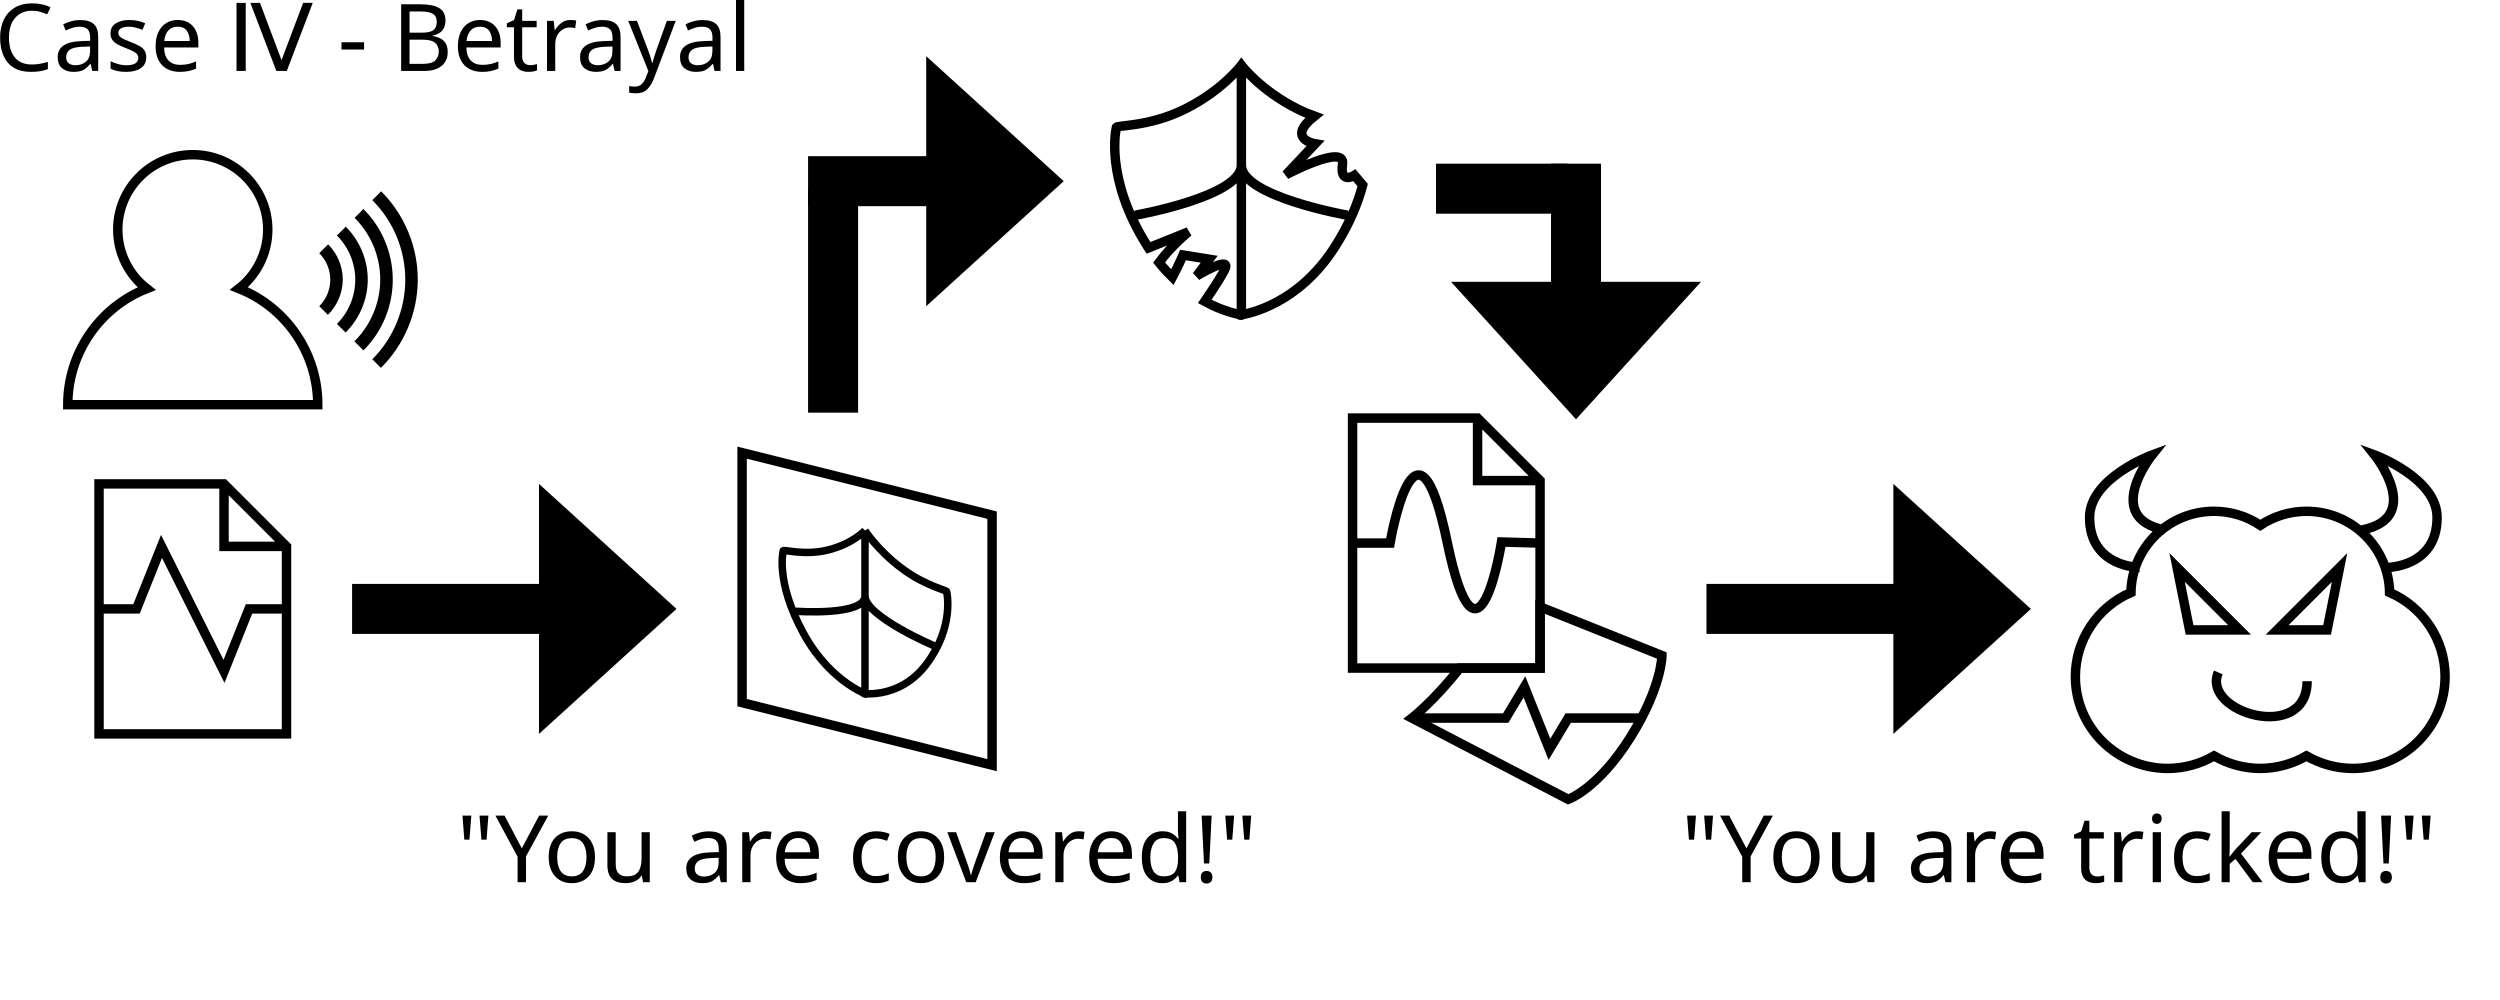
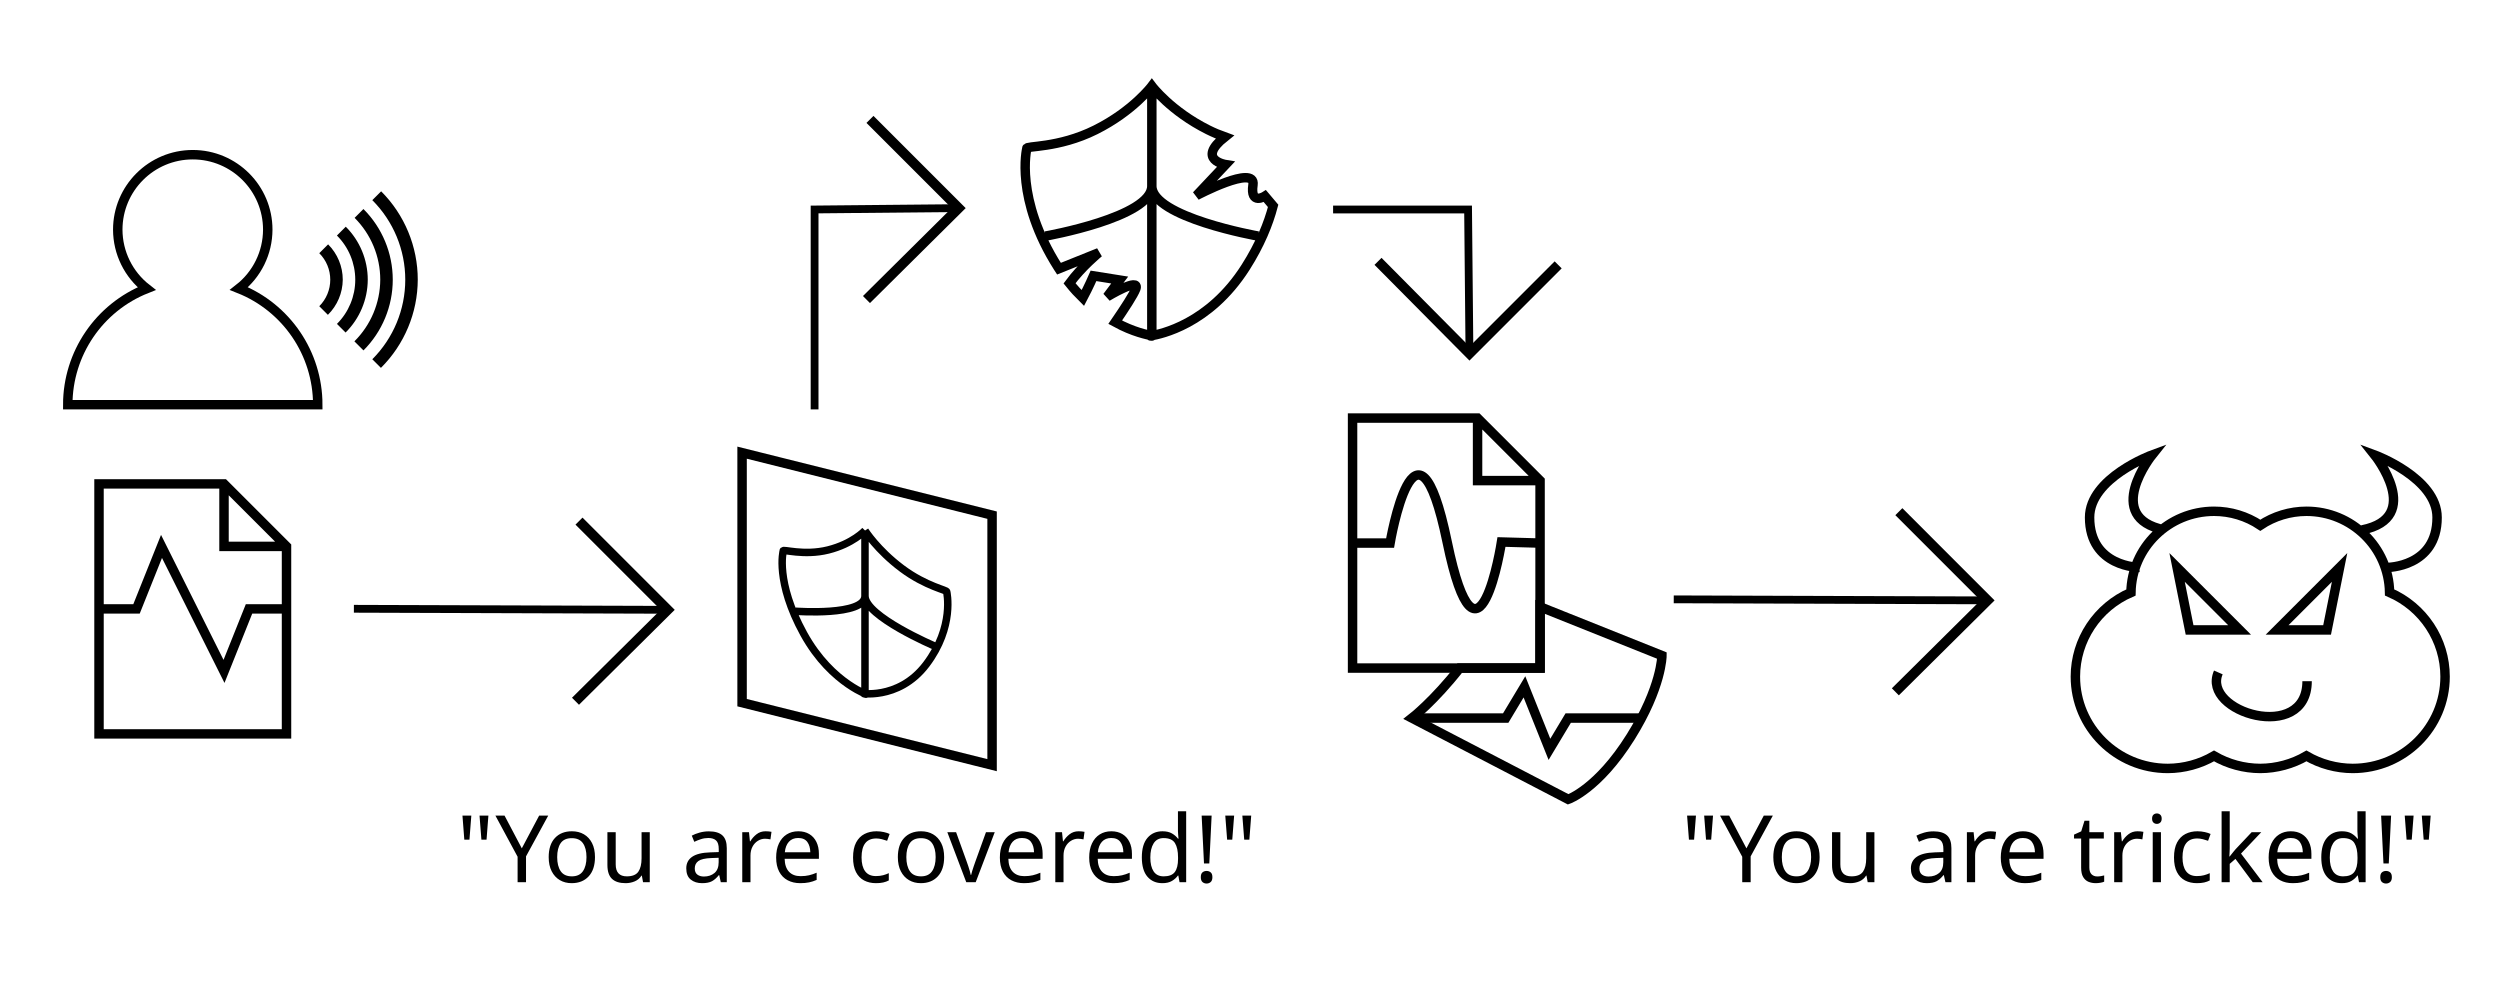
<svg xmlns="http://www.w3.org/2000/svg" width="2000px" height="800px" viewBox="0 0 2000 800" version="1.1" id="SVGRoot">
  <defs id="defs3034" />
  <g id="layer1">
-     <text xml:space="preserve" style="font-weight:bold;font-size:74.667px;font-family:sans-serif;-inkscape-font-specification:'sans-serif Bold';fill:#000000;fill-opacity:1;stroke:none;stroke-width:7.937" x="-4.48" y="56.747" id="text4038">
-       <tspan id="tspan4036" x="-4.48" y="56.747" style="font-style:normal;font-variant:normal;font-weight:500;font-stretch:normal;font-size:74.667px;font-family:'Noto Sans';-inkscape-font-specification:'Noto Sans Medium'">Case Ⅳ - Betrayal</tspan>
-     </text>
    <g id="g4580" transform="translate(-1344.578,-215.0247)">
      <g id="g1911-1" transform="translate(1338.787,298.7871)">
        <path id="path2178-0" style="fill:none;fill-opacity:1;stroke:#000000;stroke-width:7.559;stroke-opacity:1" d="m 160,40 a 60,60 0 0 0 -60,60 60,60 0 0 0 23.111,47.143 A 100,100 0 0 0 60,240 H 260 A 100,100 0 0 0 196.949,147.1 60,60 0 0 0 220,100 60,60 0 0 0 160,40 Z" />
        <path id="path2205-0" style="fill:#000000;fill-opacity:1;stroke:none;stroke-width:7.559" d="m 310.711,69.289 -7.072,7.072 A 90,90 0 0 1 330,140 90,90 0 0 1 303.639,203.639 l 6.893,6.893 A 100,100 0 0 0 340,140 100,100 0 0 0 310.711,69.289 Z m -14.164,14.164 -7.07,7.07 A 70,70 0 0 1 310,140 70,70 0 0 1 289.309,189.309 l 7.26,7.26 A 80,80 0 0 0 320,140 80,80 0 0 0 296.547,83.453 Z m -14.141,14.141 -7.072,7.072 A 50,50 0 0 1 290,140 50,50 0 0 1 275.355,175.355 l 6.91,6.91 A 60,60 0 0 0 300,140 60,60 0 0 0 282.406,97.594 Z m -14.121,14.121 -7.072,7.072 A 30,30 0 0 1 270,140 a 30,30 0 0 1 -8.787,21.213 l 6.893,6.893 A 40,40 0 0 0 280,140 40,40 0 0 0 268.285,111.715 Z" />
      </g>
      <path id="path2911-1" style="fill:none;fill-opacity:1;stroke:#000000;stroke-width:7.559;stroke-opacity:1" d="m 1423.786,702.153 h 30 l 20,-50 50,100 20,-50 h 30 m 0,-50 h -50 v -50 m -100,0 v 200 h 150 v -150 l -50,-50 z" />
    </g>
    <text xml:space="preserve" style="font-style:normal;font-variant:normal;font-weight:500;font-stretch:normal;font-size:74.667px;font-family:'Noto Sans';-inkscape-font-specification:'Noto Sans Medium';fill:#000000;fill-opacity:1;stroke:none;stroke-width:7.937;stroke-opacity:1" x="365.106" y="705.786" id="text5818-6">
      <tspan id="tspan5816-0" x="365.106" y="705.786">"You are covered!"</tspan>
    </text>
-     <g id="g7147" transform="translate(-756.137,-272.8713)">
-       <rect style="fill:#000000;fill-opacity:1;stroke:none;stroke-width:5.8" id="rect7138" width="160.225" height="40" x="1037.822" y="740" />
-       <path style="fill:#000000;fill-opacity:1;stroke:none;stroke-width:7.937" d="m 1187.327,660 v 200 l 110,-100 z" id="path7140" />
-     </g>
    <path id="path398" style="fill:none;stroke:#000000;stroke-width:7.559;stroke-dasharray:none;stroke-opacity:1" d="m 1774.672,537.949 c -14,32 71,57 71,7 m 26,-91 -10,50 h -40 z m -130,0 50,50 h -40 z m 148,-30 c 50,-10 10,-60 10,-60 0,0 50,18.377 50,50 0,40 -40,40 -40,40 m -178,-30 c -50,-10 -10,-60 -10,-60 0,0 -50,18.377 -50,50 0,40 40,40 40,40 m 59.544,-44.924 a 66.545,66.127 0 0 0 -66.462,64.964 73.939,73.474 0 0 0 -44.447,67.289 73.939,73.474 0 0 0 73.939,73.474 73.939,73.474 0 0 0 36.97,-10.034 73.939,73.474 0 0 0 36.97,10.034 73.939,73.474 0 0 0 36.97,-10.034 73.939,73.474 0 0 0 36.969,10.034 73.939,73.474 0 0 0 73.939,-73.474 73.939,73.474 0 0 0 -44.392,-67.329 66.545,66.127 0 0 0 -66.516,-64.924 66.545,66.127 0 0 0 -36.906,11.19 66.545,66.127 0 0 0 -37.033,-11.19 z" />
-     <g id="g7147-7" transform="translate(-446.3549,-615.0617)">
-       <rect style="fill:#000000;fill-opacity:1;stroke:none;stroke-width:4.701" id="rect7138-7" width="105.224" height="40" x="1092.822" y="740" />
-       <rect style="fill:#000000;fill-opacity:1;stroke:none;stroke-width:6.12" id="rect7138-7-2" width="178.381" height="40" x="766.794" y="-1132.822" transform="rotate(90)" />
-       <path style="fill:#000000;fill-opacity:1;stroke:none;stroke-width:7.937" d="m 1187.327,660 v 200 l 110,-100 z" id="path7140-6" />
-     </g>
-     <g id="g7147-7-8" transform="translate(327.3562,-272.8713)">
-       <rect style="fill:#000000;fill-opacity:1;stroke:none;stroke-width:5.8" id="rect7138-7-3" width="160.225" height="40" x="1037.822" y="740" />
-       <path style="fill:#000000;fill-opacity:1;stroke:none;stroke-width:7.937" d="m 1187.327,660 v 200 l 110,-100 z" id="path7140-6-3" />
-     </g>
    <g id="g6520" transform="translate(-206.3337,322.1287)">
      <path style="fill:none;stroke:#000000;stroke-width:7.559;stroke-dasharray:none;stroke-opacity:1" d="m 800,40 v 200 l 200,50 V 90 Z" id="path3099" />
      <path id="path3172-6-2" style="fill:none;stroke:#000000;stroke-width:6;stroke-dasharray:none;stroke-opacity:1" d="m 953.897,194.651 c 0,0 -55.58,-23.701 -55.58,-40.044 m -55.58,12.254 c 0,0 55.58,4.089 55.58,-12.254 m 0,-49.029 v 127.475 m 0,-130.743 c 0,0 -9.808,10.622 -29.425,15.524 -19.616,4.902 -36.942,-0.978 -35.964,0.815 0,0 -6.539,24.514 16.347,66.19 22.886,41.676 55.58,49.849 49.041,48.215 -6.539,-1.635 26.155,6.539 49.041,-23.694 22.886,-30.233 16.347,-58.016 16.347,-58.016 0.978,-1.304 -16.347,-4.087 -35.964,-18.797 -19.617,-14.71 -29.425,-30.236 -29.425,-30.236 z" />
    </g>
-     <path id="path3172-6-25" style="fill:none;stroke:#000000;stroke-width:7.559;stroke-dasharray:none;stroke-opacity:1" d="m 1078.094,172.208 c 0,0 -85,-15 -85,-40 m -85,40 c 0,0 85,-15 85,-40 m 0,-75 V 252.208 m -6e-4,-200.001 c 0,0 -15,20 -45,35 -30,15 -56.496,12.632 -55,15 0,0 -10,40 25,95 0.239,0.376 0.484,0.727 0.725,1.098 l 31.908,-12.82 c 0,0 -13.637,11.122 -23.471,24.529 3.494,4.36 7.058,8.275 10.635,11.777 4.807,-9.07 8.551,-17.742 8.551,-17.742 l 20.945,3.332 -9.996,13.33 c 0,0 26.658,-16.186 22.85,-6.189 -1.738,4.562 -9.042,15.759 -16.455,26.594 14.513,7.957 26.145,10.151 29.309,10.762 6.261,-1.21 45.67,-8.58 75,-54.67 11.688,-18.367 18.341,-35.046 22.041,-49.137 l -6.596,-7.811 c 0,-1e-5 -11.902,7.618 -9.521,-9.043 2.38,-16.661 -45.223,8.568 -45.223,8.568 l 23.326,-24.754 c 0,0 -23.652,-3.816 -0.621,-22.123 -4.335,-1.56 -8.82,-3.408 -13.406,-5.701 -30,-15 -45,-35 -45,-35 z m 0,199.67 c -1.21,0.234 -1.62,0.33 0,0.33 1.62,0 1.21,-0.096 0,-0.33 z" />
-     <g id="g7147-7-7" transform="rotate(90,1491.343,529.4686)">
-       <rect style="fill:#000000;fill-opacity:1;stroke:none;stroke-width:4.701" id="rect7138-7-33" width="105.224" height="40" x="1092.822" y="740" />
-       <rect style="fill:#000000;fill-opacity:1;stroke:none;stroke-width:4.701" id="rect7138-7-2-6" width="105.224" height="40" x="766.794" y="-1132.822" transform="rotate(90)" />
-       <path style="fill:#000000;fill-opacity:1;stroke:none;stroke-width:7.937" d="m 1187.327,660 v 200 l 110,-100 z" id="path7140-6-37" />
-     </g>
+     <path id="path3172-6-25" style="fill:none;stroke:#000000;stroke-width:7.559;stroke-dasharray:none;stroke-opacity:1" d="m 1006.462,188.85 c 0,0 -85,-15 -85,-40 m -85,40 c 0,0 85,-15 85,-40 m 0,-75 V 268.85 m -6e-4,-200.001 c 0,0 -15,20 -45,35 -30,15 -56.496,12.632 -55,15 0,0 -10,40 25,95 0.239,0.376 0.484,0.727 0.725,1.098 l 31.908,-12.82 c 0,0 -13.637,11.122 -23.471,24.529 3.494,4.36 7.058,8.275 10.635,11.777 4.807,-9.07 8.551,-17.742 8.551,-17.742 l 20.945,3.332 -9.996,13.33 c 0,0 26.658,-16.186 22.85,-6.189 -1.738,4.562 -9.042,15.759 -16.455,26.594 14.513,7.957 26.145,10.151 29.309,10.762 6.261,-1.21 45.67,-8.58 75,-54.67 11.688,-18.367 18.341,-35.046 22.041,-49.137 l -6.596,-7.811 c 0,-1e-5 -11.902,7.618 -9.521,-9.043 2.38,-16.661 -45.223,8.568 -45.223,8.568 l 23.326,-24.754 c 0,0 -23.652,-3.816 -0.621,-22.123 -4.335,-1.56 -8.82,-3.408 -13.406,-5.701 C 936.461,88.849 921.461,68.849 921.461,68.849 Z m 0,199.67 c -1.21,0.234 -1.62,0.33 0,0.33 1.62,0 1.21,-0.096 0,-0.33 z" />
    <g id="g6529" transform="translate(604.5536,19.4673)">
      <path id="path2915-0" style="fill:none;fill-opacity:1;stroke:#000000;stroke-width:7.559;stroke-opacity:1" d="m 477.5,415 h 30 c 0,0 20.631,-121.996 45.676,-0.865 24.811,120 43.459,0 43.459,0 L 627.5,415 m 0,-50 h -50 v -50 m -100,0 v 200 h 150 V 365 l -50,-50 z" />
      <path id="path2890" style="fill:none;stroke:#000000;stroke-width:7.559;stroke-dasharray:none;stroke-opacity:1" d="m 627.5,466 v 49 H 563.244 C 542.669,541.254 525,555 525,555 l 125,65 c 0,0 23.901,-8.241 50,-50 25,-40 25,-65 25,-65 z" />
      <path style="fill:none;stroke:#000000;stroke-width:7.559;stroke-dasharray:none;stroke-opacity:1" d="m 525,555 h 75 l 15,-25 20,50 15,-25 h 60" id="path3005" />
    </g>
    <text xml:space="preserve" style="font-style:normal;font-variant:normal;font-weight:500;font-stretch:normal;font-size:74.667px;font-family:'Noto Sans';-inkscape-font-specification:'Noto Sans Medium';fill:#000000;fill-opacity:1;stroke:none;stroke-width:7.937;stroke-opacity:1" x="1344.814" y="705.786" id="text5818-6-2">
      <tspan id="tspan5816-0-8" x="1344.814" y="705.786">"You are tricked!"</tspan>
    </text>
+     <path style="fill:none;stroke:#000000;stroke-width:6.24;stroke-opacity:1" d="m 283.108,487.028 251.045,0.823" id="path4019" />
+     <path style="fill:none;stroke:#000000;stroke-width:7.937;stroke-opacity:1" d="m 463.196,416.893 70.957,70.957 -73.763,73.156" id="path4133" />
+     <path style="fill:none;stroke:#000000;stroke-width:6.24;stroke-opacity:1" d="m 1338.997,479.473 251.045,0.823" id="path4019-7" />
+     <path style="fill:none;stroke:#000000;stroke-width:7.937;stroke-opacity:1" d="m 1519.085,409.339 70.957,70.957 -73.763,73.156" id="path4133-6" />
+     <path style="fill:none;stroke:#000000;stroke-width:6.24;stroke-opacity:1" d="m 1066.476,167.589 h 107.989 l 1.105,115.257" id="path4019-4" />
+     <path style="fill:none;stroke:#000000;stroke-width:7.937;stroke-opacity:1" d="m 1246.527,211.889 -70.957,70.957 -73.156,-73.763" id="path4133-7" />
+     <path style="fill:none;stroke:#000000;stroke-width:6.24;stroke-opacity:1" d="M 651.673,327.542 V 167.589 l 115.257,-1.105" id="path4019-4-8" />
+     <path style="fill:none;stroke:#000000;stroke-width:7.937;stroke-opacity:1" d="m 695.972,95.527 70.957,70.957 -73.763,73.156" id="path4133-7-1" />
  </g>
</svg>
